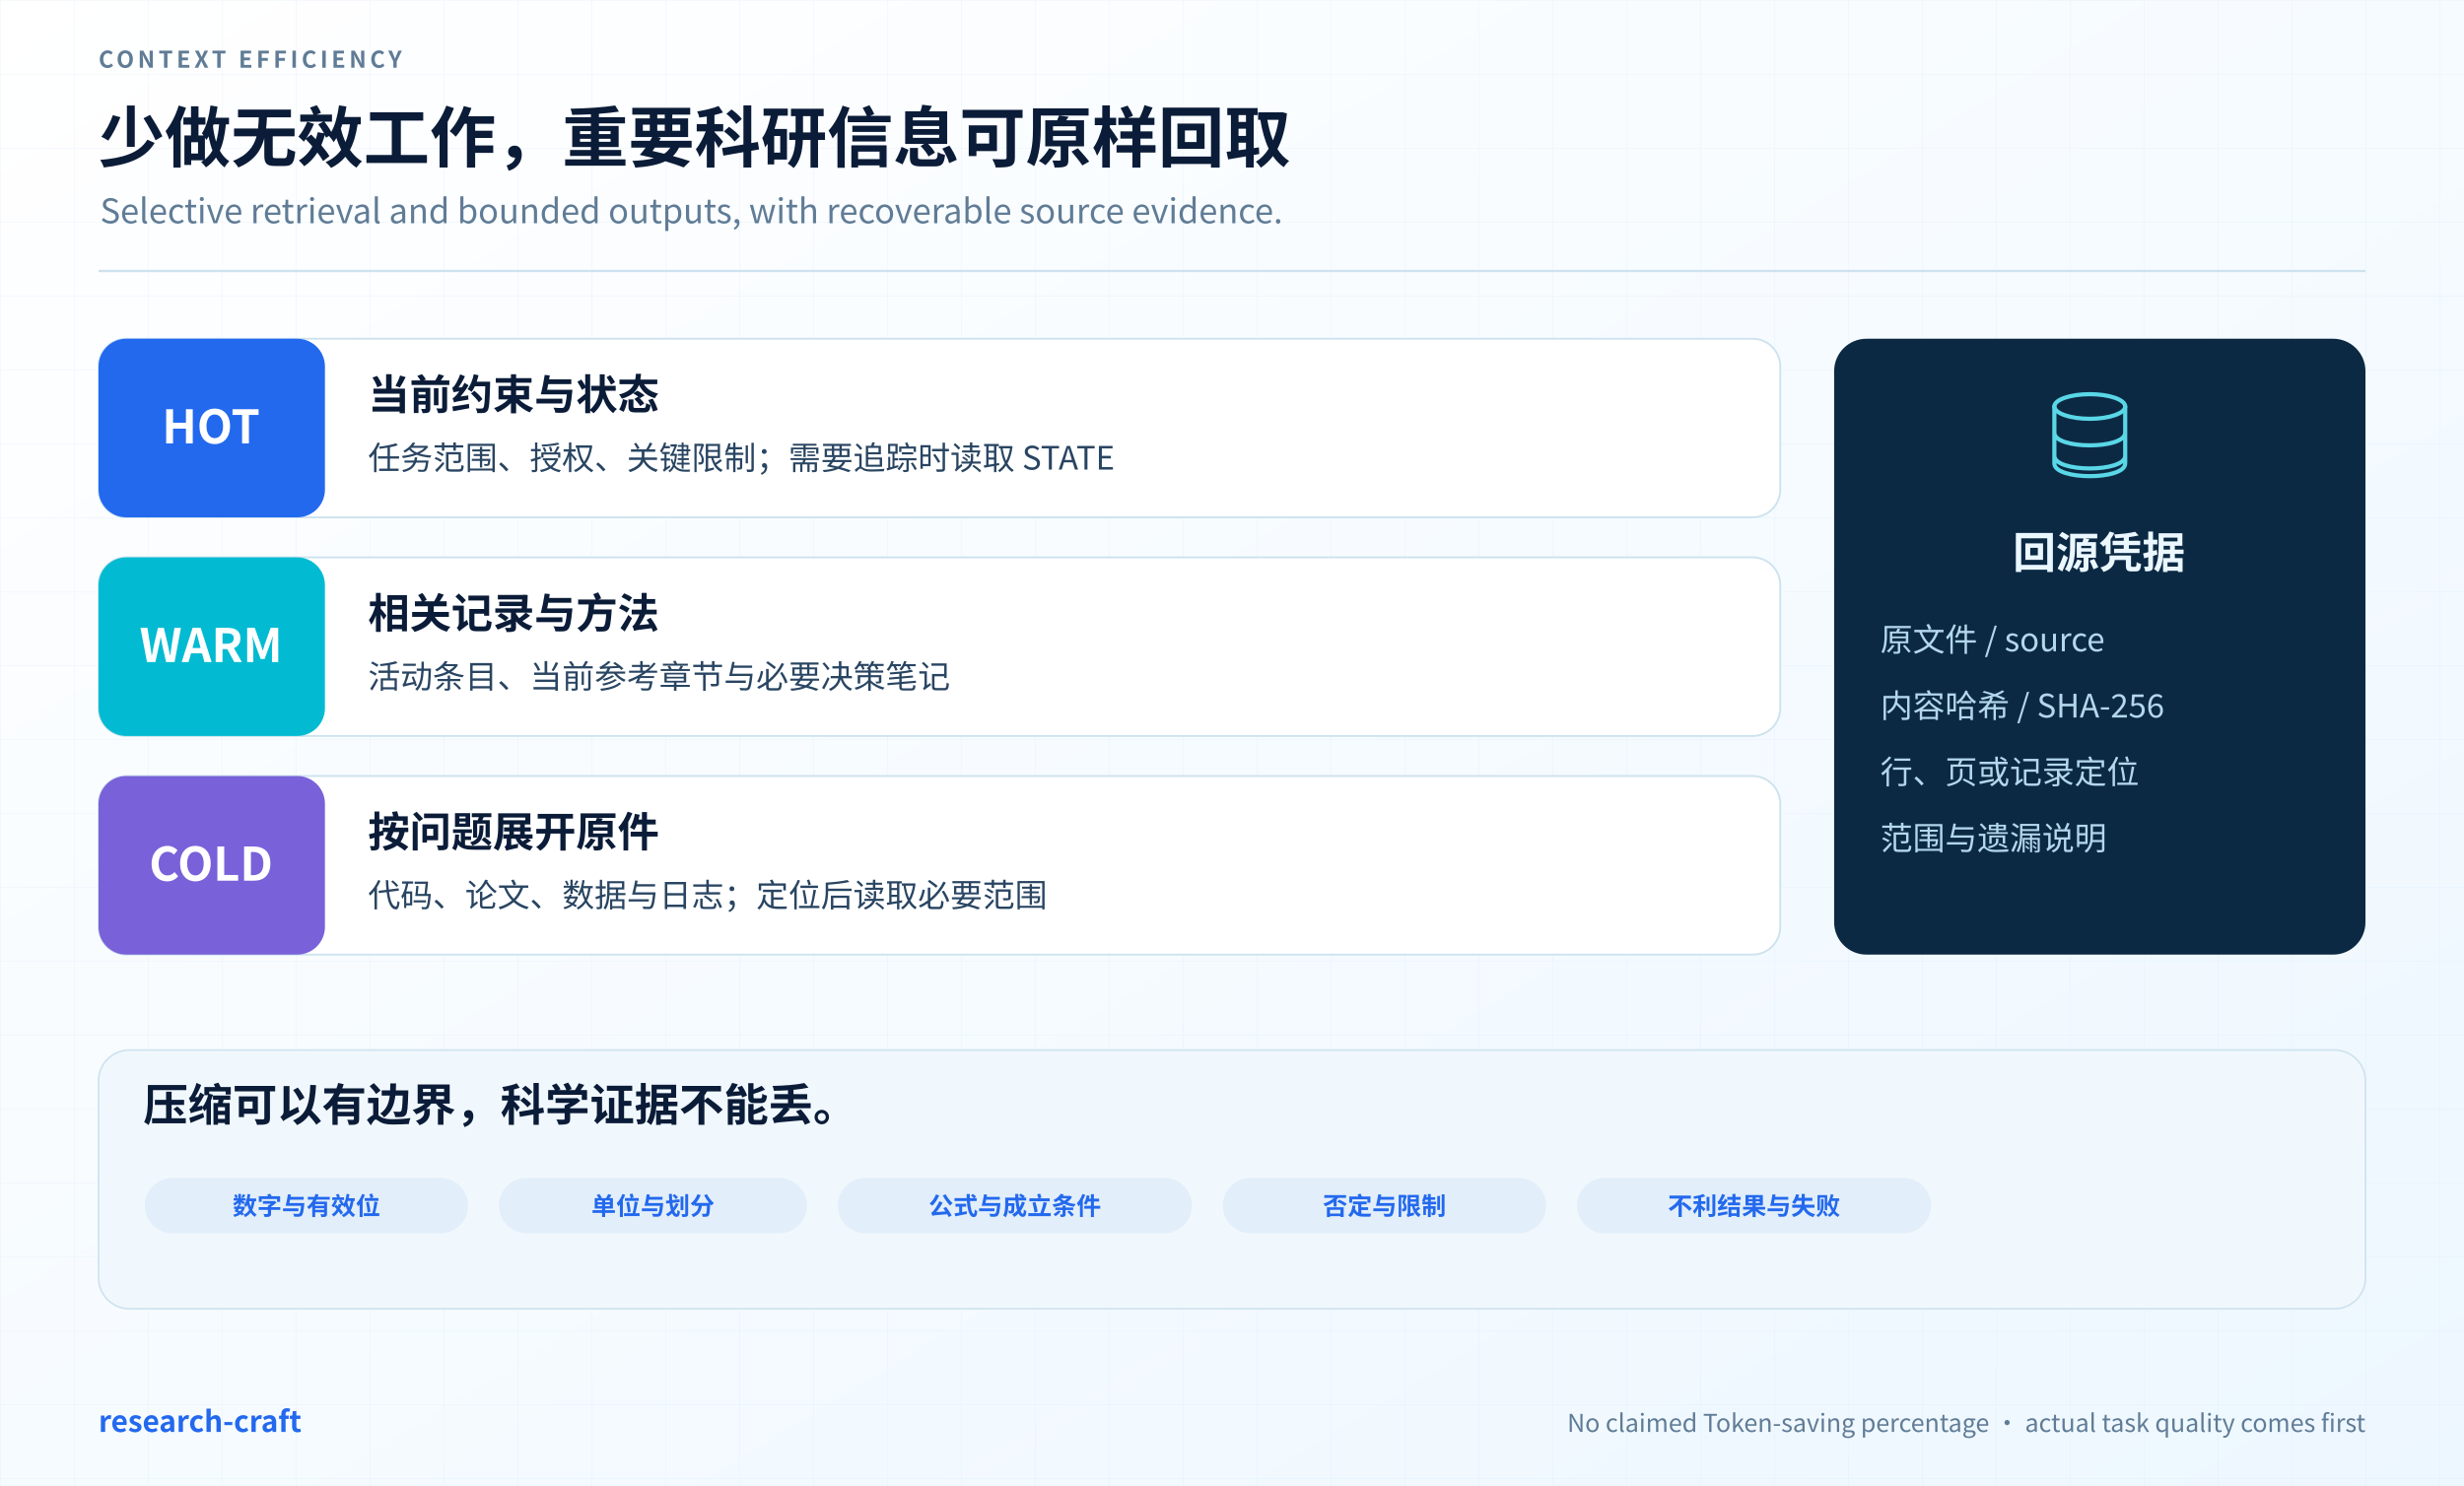
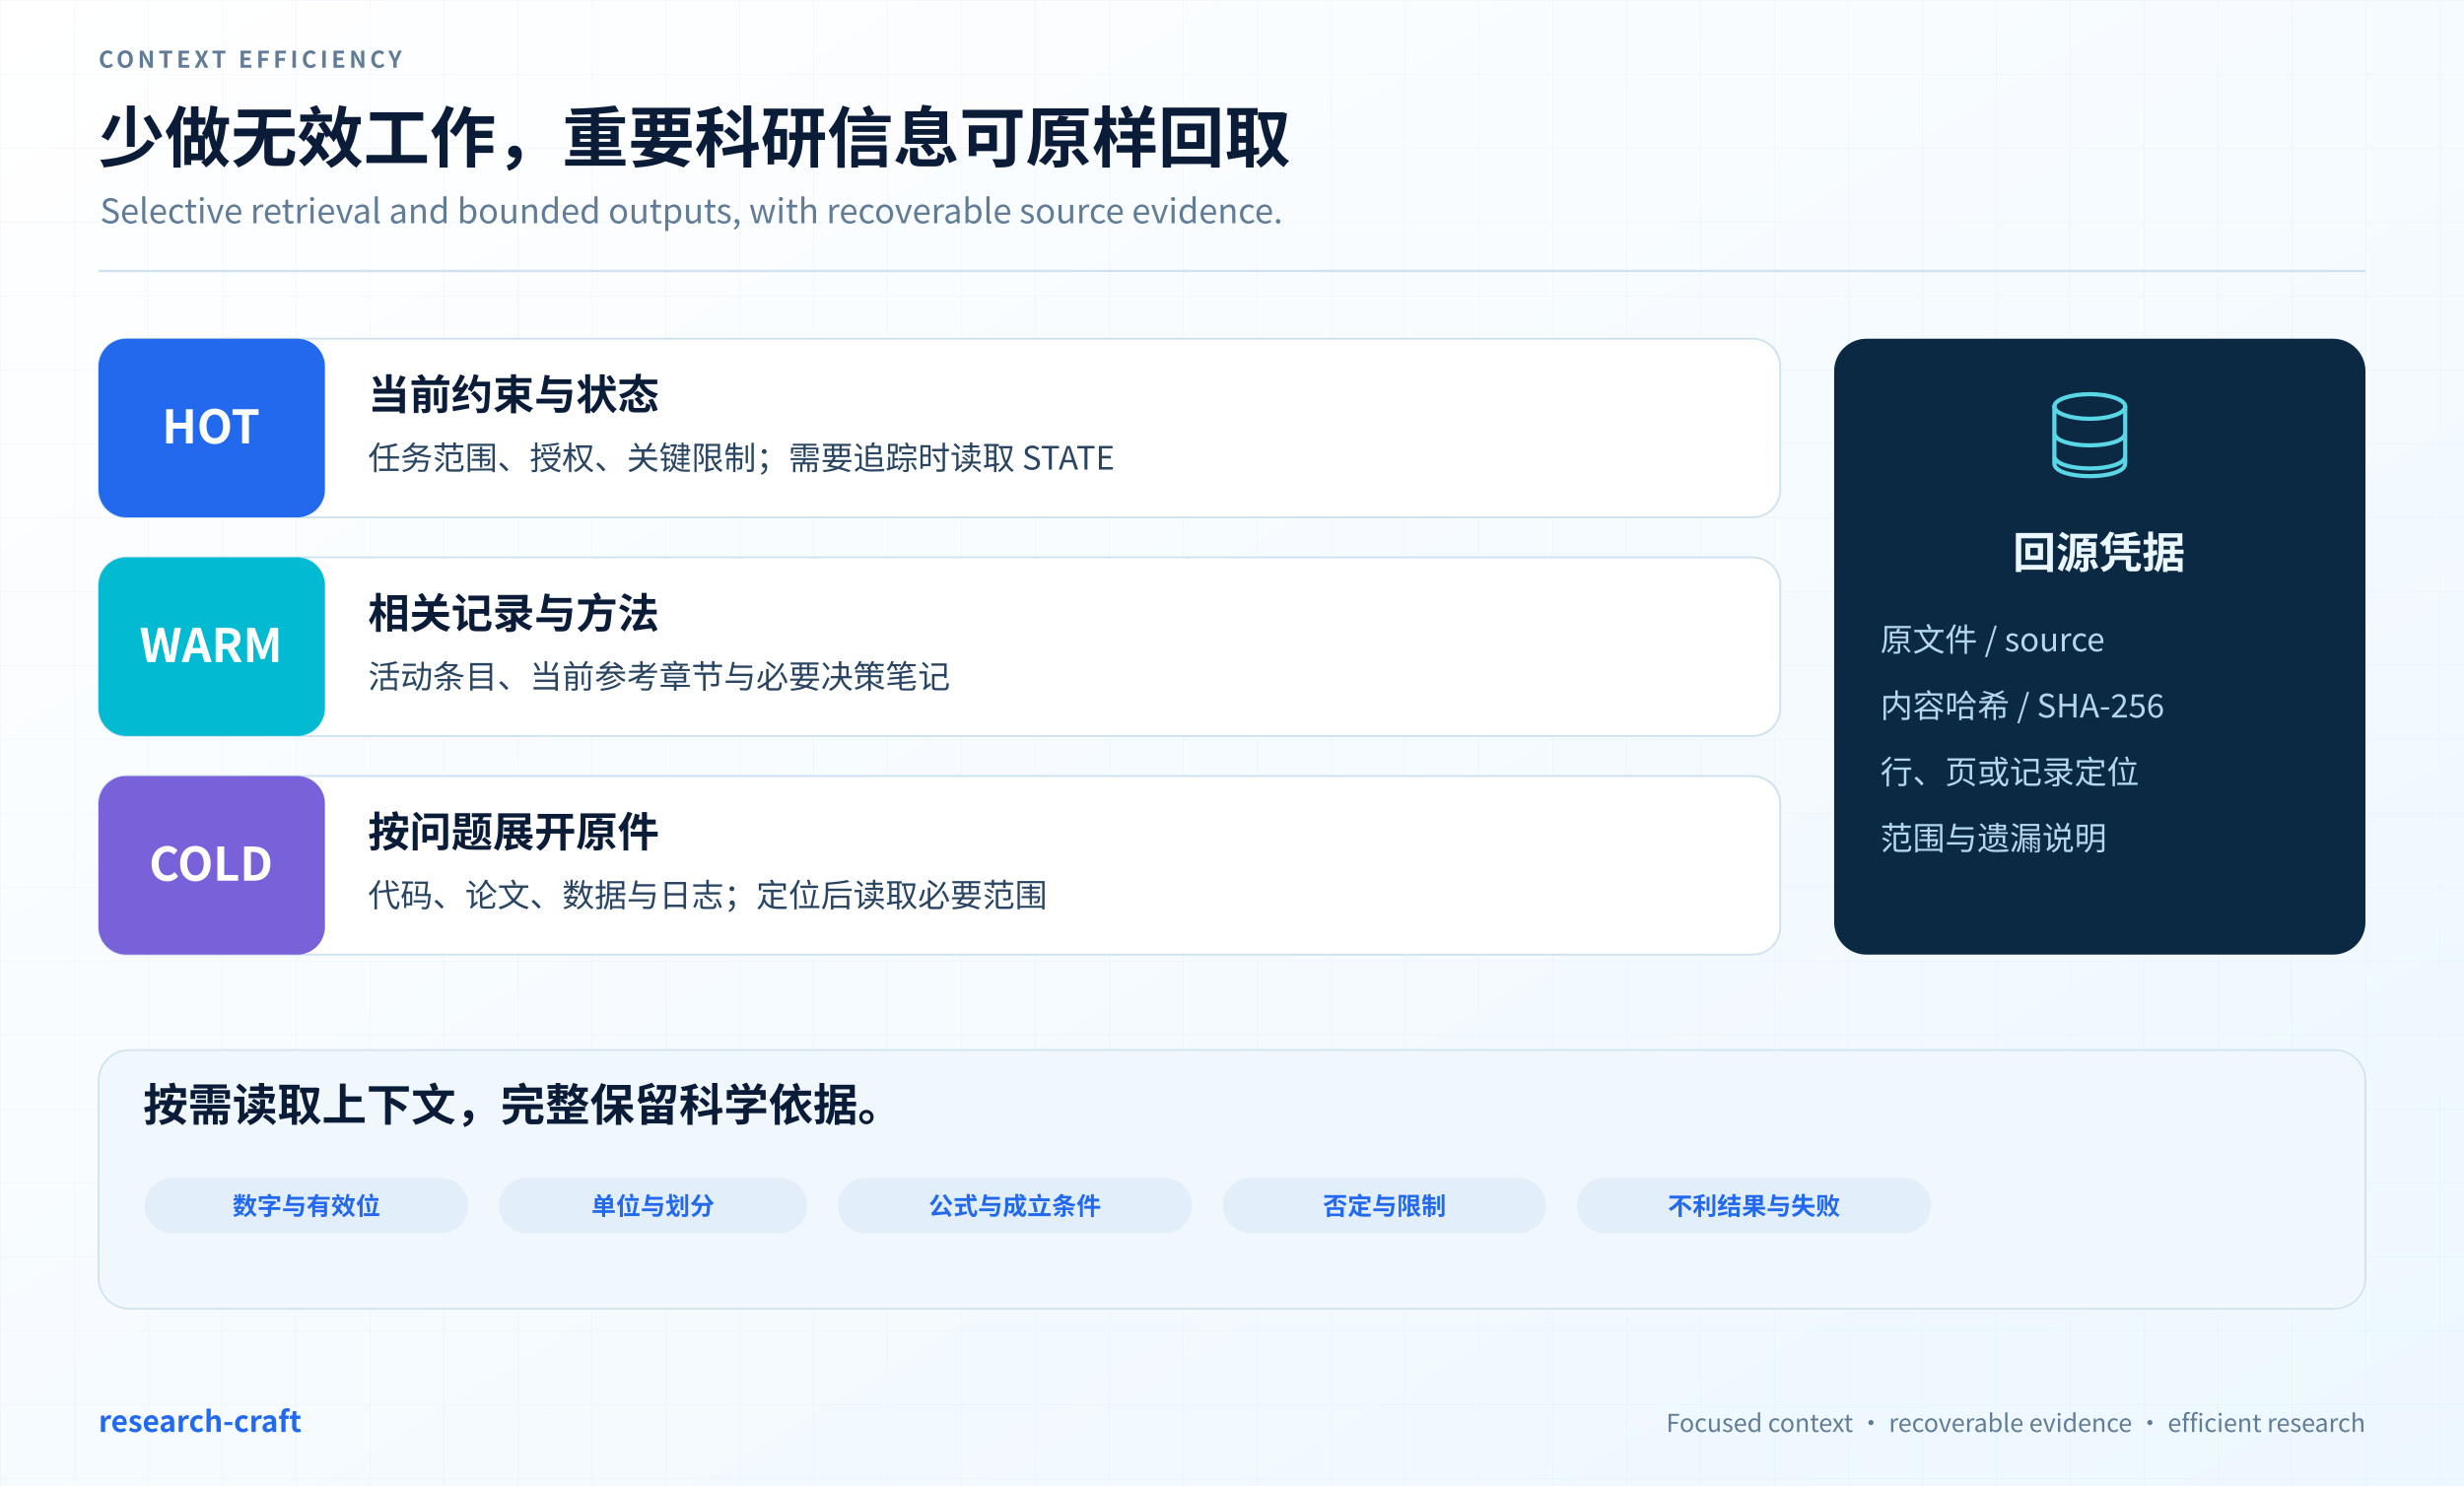
<svg xmlns="http://www.w3.org/2000/svg" width="1600" height="965" viewBox="0 0 1600 965" role="img">
  <defs>
    <linearGradient id="bg" x2="1" y2="1">
      <stop stop-color="#FFFFFF" />
      <stop offset="1" stop-color="#EDF7FF" />
    </linearGradient>
    <linearGradient id="accent">
      <stop stop-color="#2769F5" />
      <stop offset="1" stop-color="#09D4DE" />
    </linearGradient>
    <linearGradient id="glass" x2="0" y2="1">
      <stop stop-color="#FFFFFF" />
      <stop offset="1" stop-color="#F3FAFF" />
    </linearGradient>
    <marker id="arrow" viewBox="0 0 10 10" refX="8" refY="5" markerWidth="8" markerHeight="8" orient="auto-start-reverse">
      <path d="M0 1L9 5L0 9" fill="none" stroke="#10ACD0" stroke-width="1.8" />
    </marker>
    <pattern id="grid" width="48" height="48" patternUnits="userSpaceOnUse">
      <path d="M48 0H0V48" fill="none" stroke="#C5E0F1" stroke-width=".7" />
    </pattern>
  </defs>
  <rect width="1600" height="965" rx="0" fill="url(#bg)" />
  <rect width="1600" height="965" fill="url(#grid)" opacity="0.28" />
  <text x="64" y="44" font-family="Segoe UI, Microsoft YaHei, Noto Sans CJK SC, sans-serif" font-size="15" font-weight="600" fill="#607C96" text-anchor="start" letter-spacing="2.3">CONTEXT EFFICIENCY</text>
  <text x="64" y="105" font-family="Segoe UI, Microsoft YaHei, Noto Sans CJK SC, sans-serif" font-size="43" font-weight="700" fill="#0B1C38" text-anchor="start">少做无效工作，重要科研信息可原样回取</text>
  <text x="65" y="145" font-family="Segoe UI, Microsoft YaHei, Noto Sans CJK SC, sans-serif" font-size="22" font-weight="400" fill="#607C96" text-anchor="start">Selective retrieval and bounded outputs, with recoverable source evidence.</text>
  <path d="M64 176L1536 176" fill="none" stroke="#CEE2F0" stroke-width="1.5" />
  <rect x="64" y="220" width="1092" height="116" rx="18" fill="white" stroke="#CDE2EE" stroke-width="1.2" />
  <rect x="64" y="220" width="147" height="116" rx="18" fill="#2369EE" stroke="none" stroke-width="1.2" />
  <text x="137" y="288" font-family="Segoe UI, Microsoft YaHei, Noto Sans CJK SC, sans-serif" font-size="30" font-weight="700" fill="white" text-anchor="middle">HOT</text>
  <text x="239" y="266" font-family="Segoe UI, Microsoft YaHei, Noto Sans CJK SC, sans-serif" font-size="27" font-weight="700" fill="#0B1C38" text-anchor="start">当前约束与状态</text>
  <text x="239" y="305" font-family="Segoe UI, Microsoft YaHei, Noto Sans CJK SC, sans-serif" font-size="21" font-weight="400" fill="#294562" text-anchor="start">任务范围、授权、关键限制；需要追踪时读取 STATE</text>
  <rect x="64" y="362" width="1092" height="116" rx="18" fill="white" stroke="#CDE2EE" stroke-width="1.2" />
  <rect x="64" y="362" width="147" height="116" rx="18" fill="#02BBD2" stroke="none" stroke-width="1.2" />
  <text x="137" y="430" font-family="Segoe UI, Microsoft YaHei, Noto Sans CJK SC, sans-serif" font-size="30" font-weight="700" fill="white" text-anchor="middle">WARM</text>
  <text x="239" y="408" font-family="Segoe UI, Microsoft YaHei, Noto Sans CJK SC, sans-serif" font-size="27" font-weight="700" fill="#0B1C38" text-anchor="start">相关记录与方法</text>
  <text x="239" y="447" font-family="Segoe UI, Microsoft YaHei, Noto Sans CJK SC, sans-serif" font-size="21" font-weight="400" fill="#294562" text-anchor="start">活动条目、当前参考章节与必要决策笔记</text>
  <rect x="64" y="504" width="1092" height="116" rx="18" fill="white" stroke="#CDE2EE" stroke-width="1.2" />
  <rect x="64" y="504" width="147" height="116" rx="18" fill="#7961D9" stroke="none" stroke-width="1.2" />
  <text x="137" y="572" font-family="Segoe UI, Microsoft YaHei, Noto Sans CJK SC, sans-serif" font-size="30" font-weight="700" fill="white" text-anchor="middle">COLD</text>
  <text x="239" y="550" font-family="Segoe UI, Microsoft YaHei, Noto Sans CJK SC, sans-serif" font-size="27" font-weight="700" fill="#0B1C38" text-anchor="start">按问题展开原件</text>
  <text x="239" y="589" font-family="Segoe UI, Microsoft YaHei, Noto Sans CJK SC, sans-serif" font-size="21" font-weight="400" fill="#294562" text-anchor="start">代码、论文、数据与日志；定位后读取必要范围</text>
  <rect x="1191" y="220" width="345" height="400" rx="21" fill="#0C2944" stroke="none" stroke-width="1.2" />
  <g transform="translate(1324 252) scale(1)" fill="none" stroke="#5AD7E7" stroke-width="2.7" stroke-linecap="round" stroke-linejoin="round">
    <ellipse cx="33" cy="12" rx="23" ry="8" />
    <path d="M10 12V49C10 60 56 60 56 49V12M10 29C10 40 56 40 56 29M10 44C10 55 56 55 56 44" />
  </g>
  <text x="1363" y="369" font-family="Segoe UI, Microsoft YaHei, Noto Sans CJK SC, sans-serif" font-size="28" font-weight="700" fill="#EAF7FF" text-anchor="middle">回源凭据</text>
  <text x="1221" y="423" font-family="Segoe UI, Microsoft YaHei, Noto Sans CJK SC, sans-serif" font-size="21" font-weight="400" fill="#B3D7EC" text-anchor="start">原文件 / source</text>
  <text x="1221" y="466" font-family="Segoe UI, Microsoft YaHei, Noto Sans CJK SC, sans-serif" font-size="21" font-weight="400" fill="#B3D7EC" text-anchor="start">内容哈希 / SHA-256</text>
  <text x="1221" y="509" font-family="Segoe UI, Microsoft YaHei, Noto Sans CJK SC, sans-serif" font-size="21" font-weight="400" fill="#B3D7EC" text-anchor="start">行、页或记录定位</text>
  <text x="1221" y="552" font-family="Segoe UI, Microsoft YaHei, Noto Sans CJK SC, sans-serif" font-size="21" font-weight="400" fill="#B3D7EC" text-anchor="start">范围与遗漏说明</text>
  <rect x="64" y="682" width="1472" height="168" rx="20" fill="#F1F8FD" stroke="#D1E4EF" stroke-width="1.2" />
-   <text x="93" y="728" font-family="Segoe UI, Microsoft YaHei, Noto Sans CJK SC, sans-serif" font-size="29" font-weight="700" fill="#0B1C38" text-anchor="start">压缩可以有边界，科学证据不能丢。</text>
+   <text x="93" y="728" font-family="Segoe UI, Microsoft YaHei, Noto Sans CJK SC, sans-serif" font-size="29" font-weight="700" fill="#0B1C38" text-anchor="start">按需读取上下文，完整保留科学依据。</text>
  <rect x="94" y="765" width="210" height="36" rx="18" fill="#E2EEF9" stroke="none" stroke-width="1.2" />
  <text x="199.0" y="789" font-family="Segoe UI, Microsoft YaHei, Noto Sans CJK SC, sans-serif" font-size="16" font-weight="600" fill="#2369EE" text-anchor="middle">数字与有效位</text>
  <rect x="324" y="765" width="200" height="36" rx="18" fill="#E2EEF9" stroke="none" stroke-width="1.2" />
  <text x="424.0" y="789" font-family="Segoe UI, Microsoft YaHei, Noto Sans CJK SC, sans-serif" font-size="16" font-weight="600" fill="#2369EE" text-anchor="middle">单位与划分</text>
  <rect x="544" y="765" width="230" height="36" rx="18" fill="#E2EEF9" stroke="none" stroke-width="1.2" />
  <text x="659.0" y="789" font-family="Segoe UI, Microsoft YaHei, Noto Sans CJK SC, sans-serif" font-size="16" font-weight="600" fill="#2369EE" text-anchor="middle">公式与成立条件</text>
  <rect x="794" y="765" width="210" height="36" rx="18" fill="#E2EEF9" stroke="none" stroke-width="1.2" />
  <text x="899.0" y="789" font-family="Segoe UI, Microsoft YaHei, Noto Sans CJK SC, sans-serif" font-size="16" font-weight="600" fill="#2369EE" text-anchor="middle">否定与限制</text>
  <rect x="1024" y="765" width="230" height="36" rx="18" fill="#E2EEF9" stroke="none" stroke-width="1.2" />
  <text x="1139.0" y="789" font-family="Segoe UI, Microsoft YaHei, Noto Sans CJK SC, sans-serif" font-size="16" font-weight="600" fill="#2369EE" text-anchor="middle">不利结果与失败</text>
  <text x="64" y="930" font-family="Segoe UI, Microsoft YaHei, Noto Sans CJK SC, sans-serif" font-size="19" font-weight="700" fill="#2369EE" text-anchor="start">research-craft</text>
-   <text x="1536" y="930" font-family="Segoe UI, Microsoft YaHei, Noto Sans CJK SC, sans-serif" font-size="16" font-weight="400" fill="#607C96" text-anchor="end">No claimed Token-saving percentage · actual task quality comes first</text>
+   <text x="1536" y="930" font-family="Segoe UI, Microsoft YaHei, Noto Sans CJK SC, sans-serif" font-size="16" font-weight="400" fill="#607C96" text-anchor="end">Focused context · recoverable evidence · efficient research</text>
</svg>
